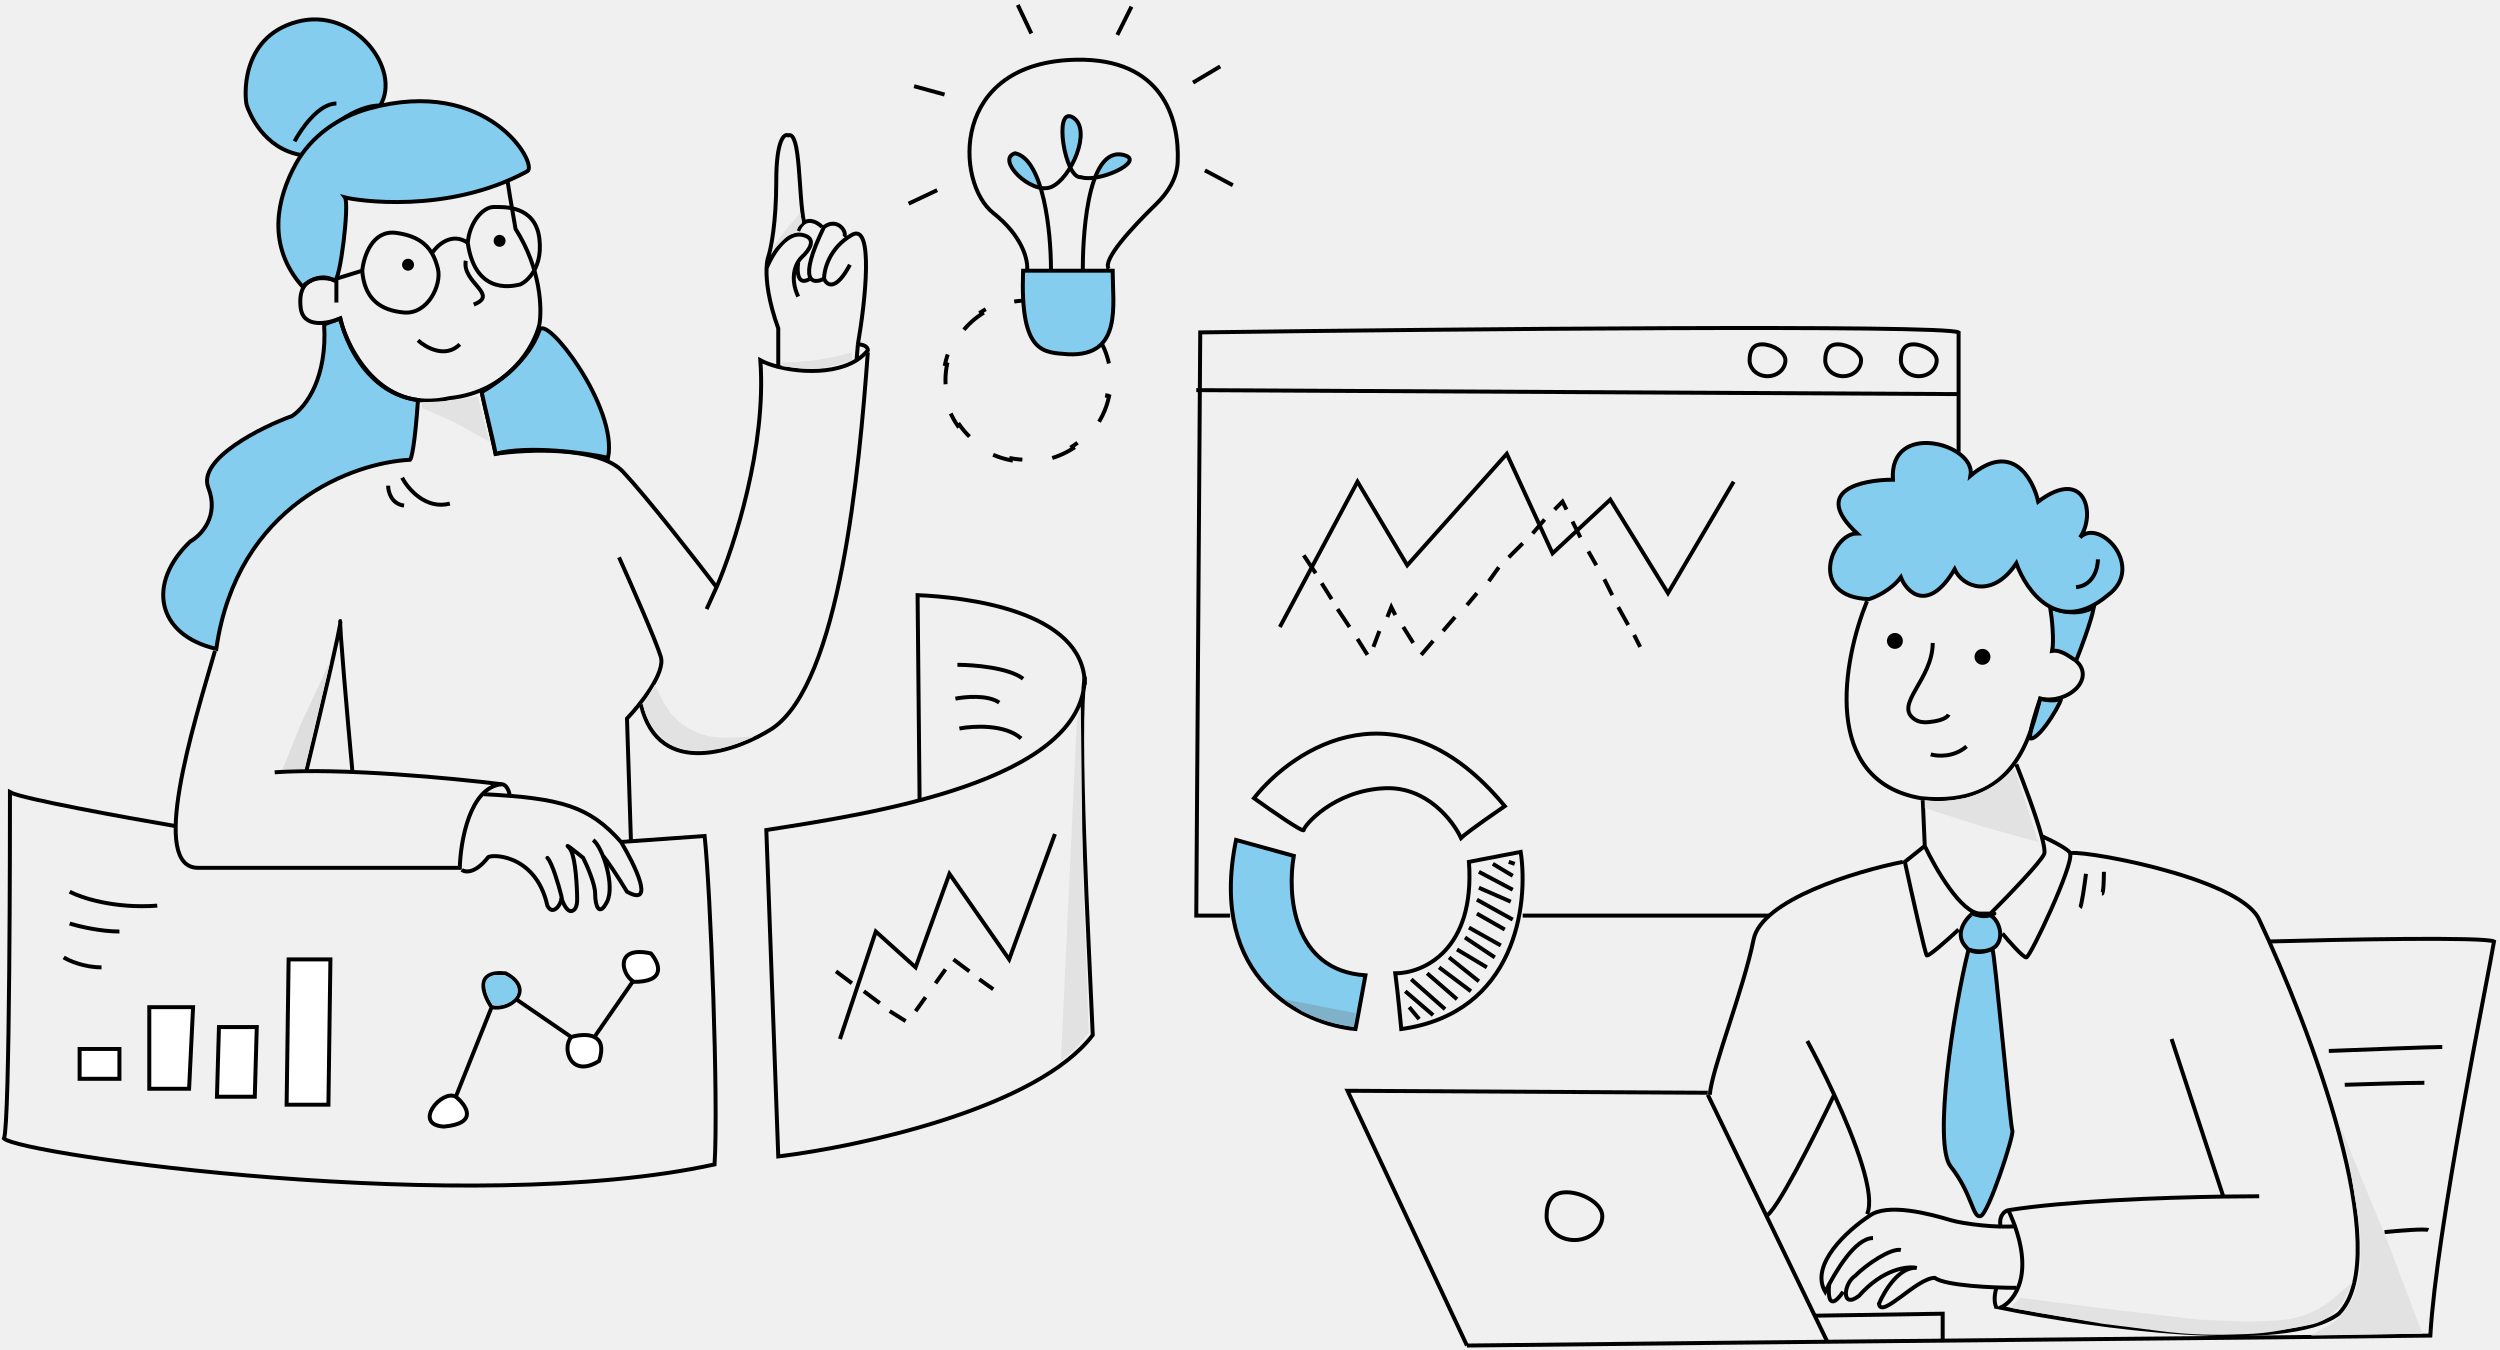
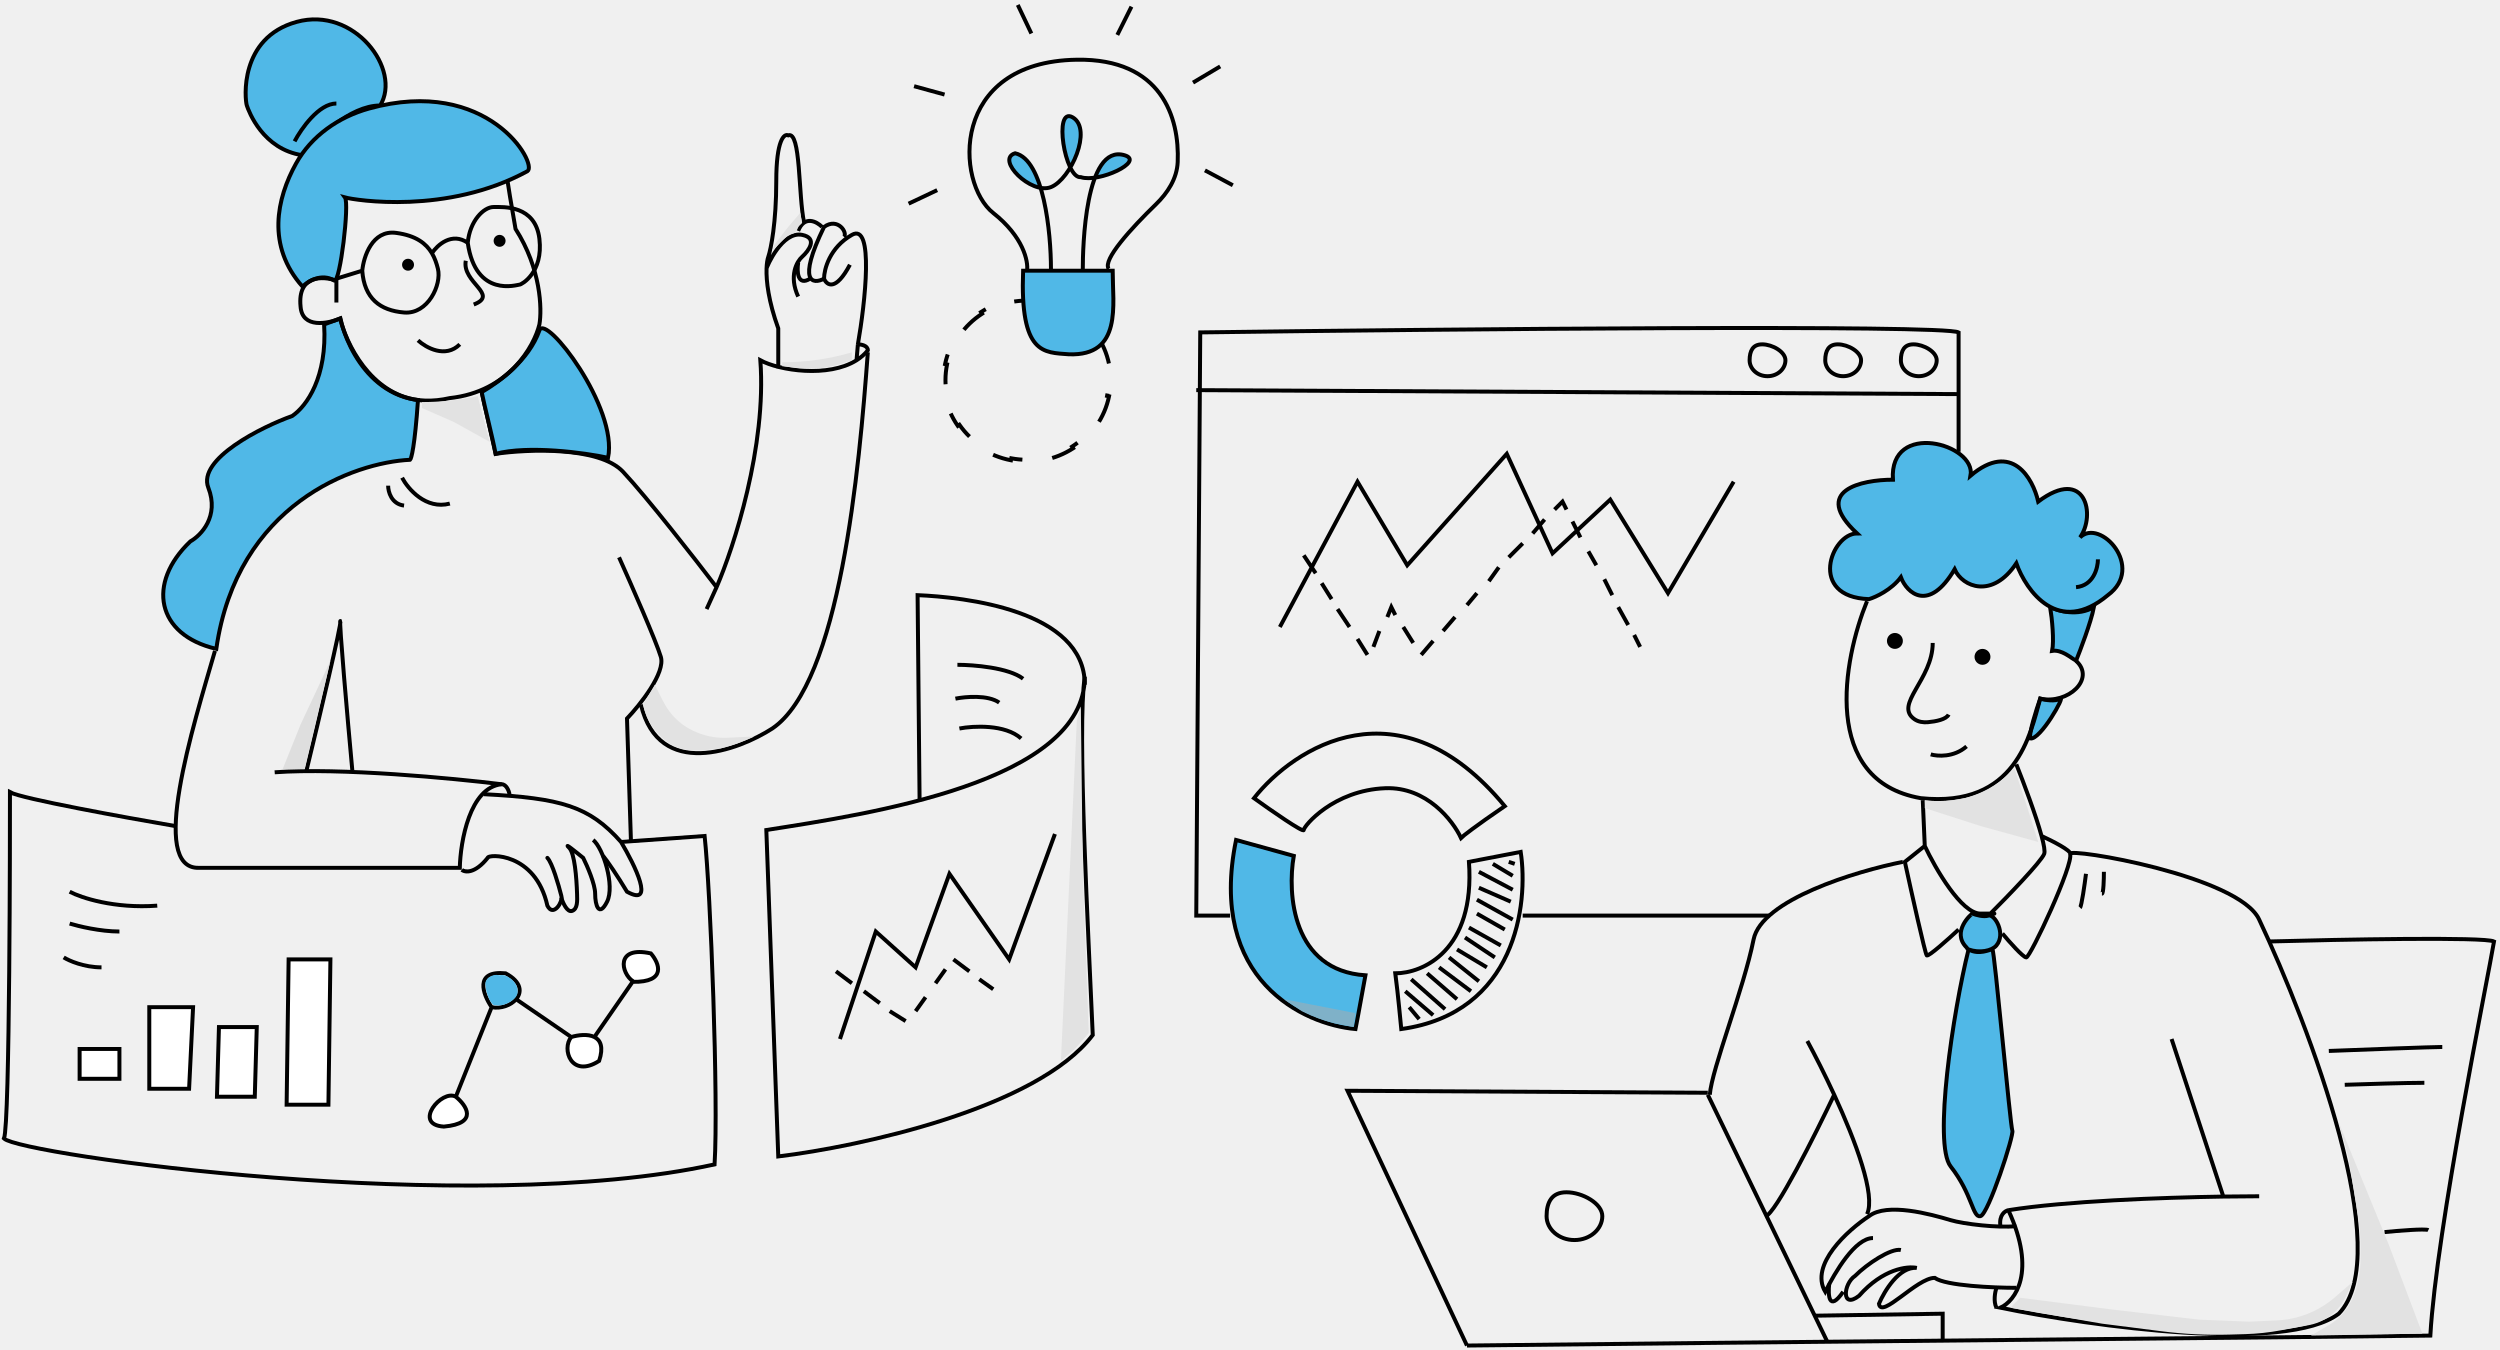
<svg xmlns="http://www.w3.org/2000/svg" viewBox="0 0 628 339" fill="none">
  <path d="M379 216.5L380.5 217M369 233L377 237.5M371 229.5L378 233.5M371 226L380 231M371.5 223L379.5 226.5M371.5 219L380 223.5M375 217L380 220M368 235.5L375.5 240.5M366 238.5L373.5 243M364 240.5L371.5 246.5M361.5 243L369.5 249M358.5 244.5L366 251M354.5 246L363 253.5M353 249L360 255M354 253L356.5 256M315 200.5C325 187.833 351.6 170.5 378 202.5C370.4 207.7 367.5 210 367 210.5C365 206.167 358.4 197.6 348 198C335 198.5 327.5 207.5 327.5 208.5C327.5 209.3 319.167 203.5 315 200.5ZM369 216.5L382 214C384 227.167 380.8 254.5 352 258.5C351.2 250.1 350.667 245.667 350.5 244.5C357.333 244.5 370.6 238.9 369 216.5Z" stroke="black" strokeLinecap="round" />
  <path d="M599 309.5C602.333 309.167 609.2 308.6 610 309" stroke="black" strokeLinecap="round" />
  <path d="M589 272.5C593.833 272.333 604.6 272 609 272" stroke="black" strokeLinecap="round" />
  <path d="M585 264C593.5 263.667 611.1 263 613.5 263" stroke="black" strokeLinecap="round" />
  <path d="M429 274.5L338.5 274L368.5 338" stroke="black" strokeLinecap="round" />
  <path d="M454 261.5C455.931 265.056 458.375 269.855 460.751 275M469 305C471.225 300.273 466.168 286.734 460.751 275M460.751 275C456 285 445.9 305.1 443.5 305.5M429 275L459 337" stroke="black" strokeLinecap="round" />
  <path d="M478 216.5C466.333 218.833 442.5 226 440.5 236C438 248.5 430 268.5 429.5 275" stroke="black" strokeLinecap="round" />
  <path d="M528.5 219C528.5 220.833 528.4 224.5 528 224.5" stroke="black" strokeLinecap="round" />
  <path d="M524 219.5C523.667 222.167 522.9 227.6 522.5 228" stroke="black" strokeLinecap="round" />
  <path d="M459.5 322.5C459.167 325.333 459.4 329.7 463 324.5" stroke="black" strokeLinecap="round" />
  <path d="M506.499 323.5C500.832 323.5 488.799 323 485.999 321C481.499 321 472.499 331.5 471.999 327.5C473.332 324.333 477.099 318.1 481.499 318.5C479.165 318 472.999 318.7 466.999 325.5C462.499 329 462.999 322.5 465.999 320.5C468.999 317.5 474.999 313.5 477.499 314M506.499 308C501.999 308.5 493.25 307.476 489.999 306.5C484.999 305 473.999 302 469.499 305.5C464.166 309 454.499 317.7 458.499 324.5C461 319.5 466 311 470.5 311" stroke="black" strokeLinecap="round" />
  <path d="M501.5 323.5C501.167 324.5 500.7 326.9 501.5 328.5" stroke="black" strokeLinecap="round" />
-   <path d="M526 152.5C522 154.9 517 153.5 515 152.5C515.5 155.5 516 161 515.5 163.5C517.9 163.1 520.333 165.333 521.5 166C522.5 163.5 525.2 156.5 526 152.5Z" fill="#84CDEE" />
-   <path d="M517.5 175.5C516.3 176.3 513.666 175.833 512.5 175.5C511.5 178.333 509.6 184.3 510 185.5C512.5 186 519 174.5 517.5 175.5Z" fill="#84CDEE" />
+   <path d="M526 152.5C522 154.9 517 153.5 515 152.5C515.5 155.5 516 161 515.5 163.5C517.9 163.1 520.333 165.333 521.5 166C522.5 163.5 525.2 156.5 526 152.5Z" fill="#50B8E7" />
+   <path d="M517.5 175.5C516.3 176.3 513.666 175.833 512.5 175.5C511.5 178.333 509.6 184.3 510 185.5C512.5 186 519 174.5 517.5 175.5Z" fill="#50B8E7" />
  <path d="M526 152.5C522 154.9 517 153.5 515 152.5C515.5 155.5 516 161 515.5 163.5C517.9 163.1 520.333 165.333 521.5 166C522.5 163.5 525.2 156.5 526 152.5Z" stroke="black" strokeLinecap="round" />
  <path d="M517.5 175.5C516.3 176.3 513.666 175.833 512.5 175.5C511.5 178.333 509.6 184.3 510 185.5C512.5 186 519 174.5 517.5 175.5Z" stroke="black" strokeLinecap="round" />
-   <path d="M469.502 150.5C454.003 150 460.003 134 466.502 134C454.903 123.2 467.668 120.499 475.5 120.499C474.5 105.499 496.5 111.499 495 119.5C505.4 110.7 510.667 120.167 512 126C524 117 526.5 129.499 522.5 135C527.5 130 539 142.5 529.5 149.5C517.1 159.9 509 148.5 506.5 141.5C500.5 150.5 493 147.5 491 143C484.5 154 479 149 477.5 145C475.1 148.2 471.168 150 469.502 150.5Z" fill="#84CDEE" />
+   <path d="M469.502 150.5C454.003 150 460.003 134 466.502 134C454.903 123.2 467.668 120.499 475.5 120.499C474.5 105.499 496.5 111.499 495 119.5C505.4 110.7 510.667 120.167 512 126C524 117 526.5 129.499 522.5 135C527.5 130 539 142.5 529.5 149.5C517.1 159.9 509 148.5 506.5 141.5C500.5 150.5 493 147.5 491 143C484.5 154 479 149 477.5 145C475.1 148.2 471.168 150 469.502 150.5Z" fill="#50B8E7" />
  <path d="M527 140.5C527 142.667 525.9 147.1 521.5 147.5M466.502 134C460.003 134 454.003 150 469.502 150.5C471.168 150 475.1 148.2 477.5 145C479 149 484.5 154 491 143C493 147.5 500.5 150.5 506.5 141.5C509 148.5 517.1 159.9 529.5 149.5C539 142.5 527.5 130 522.5 135C526.5 129.499 524 117 512 126C510.667 120.167 505.4 110.7 495 119.5C496.5 111.499 474.5 105.499 475.5 120.499C467.668 120.499 454.903 123.2 466.502 134Z" stroke="black" strokeLinecap="round" />
  <path d="M97.5 122C97.5 123.5 98.3 126.6 101.5 127" stroke="black" strokeLinecap="round" />
  <path d="M101 120C102.5 122.833 107 128.1 113 126.5" stroke="black" strokeLinecap="round" />
  <path d="M231 201L230.5 149.5C242 150 272.5 153.2 272.5 172" stroke="black" />
  <path d="M240.5 167C244.5 167 253.4 167.7 257 170.5" stroke="black" />
  <path d="M240 175.5C242.5 175 248.2 174.5 251 176.5" stroke="black" />
  <path d="M246 246L249.5 248.5" stroke="black" />
  <path d="M239.5 241L243.5 244" stroke="black" />
  <path d="M211 261L220 234L230 243L238.5 219.5L253.5 241L265 209.5M210 244L214 247M217 249L221 252M223.5 254L227.5 256.5M230 254L232.5 250.5M192.5 208.5C218 204.5 272.5 196.5 272.5 170C270.5 182.5 273.5 236 274.5 260C260.5 278.4 216 288 195.5 290.5L192.5 208.5Z" stroke="black" />
  <path d="M235 247L237.5 243.5" stroke="black" />
  <path d="M83 241H72.5L72 277.5H82.5L83 241Z" fill="white" />
  <path d="M64.5 258H55L54.5 275.5H64L64.5 258Z" fill="white" />
  <path d="M47.5 273.5L48.5 253H43H37.5V273.5H47.5Z" fill="white" />
  <path d="M30 263.5H20V271H30V263.5Z" fill="white" />
  <path d="M123.5 253L114.5 275.5C117.167 277.667 120.3 282.2 111.5 283C103.5 282.5 111 273.5 114.5 275.5L123.5 253C121.333 249.833 119 243.7 127 244.5C131.025 246.647 131.162 249.226 129.651 251L143.5 260.5C145.222 259.984 147.672 259.68 149.309 260.5L158.897 246.649L159 246.5C156 244.5 154.5 237.5 163.5 239.5C165.598 241.933 167.614 246.769 158.897 246.649L149.309 260.5C150.841 261.267 151.66 263.019 150.5 266.5C143.5 271 141 263.5 143.5 260.5L129.651 251C128.347 252.531 125.816 253.463 123.5 253Z" fill="white" />
  <path d="M114.5 275.5L123.5 253M114.5 275.5C117.167 277.667 120.3 282.2 111.5 283C103.5 282.5 111 273.5 114.5 275.5ZM123.5 253C121.333 249.833 119 243.7 127 244.5C131.025 246.647 131.162 249.226 129.651 251M123.5 253C125.816 253.463 128.347 252.531 129.651 251M129.651 251L143.5 260.5M143.5 260.5C141 263.5 143.5 271 150.5 266.5C151.66 263.019 150.841 261.267 149.309 260.5M143.5 260.5C145.222 259.984 147.672 259.68 149.309 260.5M149.309 260.5L158.897 246.649M158.897 246.649L159 246.5C156 244.5 154.5 237.5 163.5 239.5C165.598 241.933 167.614 246.769 158.897 246.649ZM72.5 241H83L82.5 277.5H72L72.5 241ZM55 258H64.5L64 275.5H54.5L55 258ZM37.5 253V273.5H47.5L48.5 253H43H37.5ZM20 263.5H30V271H20V263.5Z" stroke="black" />
  <path d="M16 240.5C17.333 241.333 21.1 243 25.5 243" stroke="black" />
  <path d="M17.5 232C19.667 232.667 25.2 234 30 234" stroke="black" />
  <path d="M141 225.5C141.472 227.035 142.53 229.156 143.64 228.839C145.139 228.412 145.009 226.203 144.962 224.645C144.83 220.351 144.329 214.329 143 213C141.4 211.4 144.667 214 146.5 215.5C147.5 217.5 149.5 222.1 149.5 224.5C149.5 227.5 150.5 230.5 152.5 226.5C154.5 222.5 151.5 213 149 211" stroke="black" strokeLinecap="round" />
  <path d="M201.999 56C200.499 49.001 201.199 32.8 197.999 34C196.999 33.5 194.999 35.1 194.999 45.501C194.999 55.901 193.666 62.5 192.999 64.5C192.789 65.077 192.603 66.082 192.557 67.5M195.499 92.5C195.499 91.667 195.499 88.5 195.499 82.5C193.031 75.645 192.459 70.591 192.557 67.5M192.557 67.5C192.58 67 196.5 58 201.5 59C205.5 59.8 203.167 63 201.5 64.5C200.167 65.667 198.1 69.3 200.5 74.5" stroke="black" />
  <path d="M206.5 57C205.167 55.666 202.1 54 200.5 58" stroke="black" />
  <path d="M207.001 70.001C204.167 71.501 200.201 71.001 207.001 57.001C210.5 54.501 213 58.501 212 59.501" stroke="black" />
  <path d="M200.5 66C200.166 68.167 200.3 72 203.5 70M218 88.5C215.833 118 211 171.5 194 183C185.5 188.5 165.5 196 161 177" stroke="black" />
  <path d="M158.5 211.5L157.5 180.5C160.833 177 167.2 169 166 165C164.8 161 158.5 146.667 155.5 140" stroke="black" />
  <path d="M241 183C244.5 182.333 252.5 181.9 256.5 185.5" stroke="black" />
  <path d="M121 98.5L124.5 114C132.667 112.833 150.5 112.1 156.5 118.5C162.5 124.9 174.667 140.5 180 147.5M180 147.5L177.5 153M180 147.5C184.333 137.5 192.6 112.1 191 90.5C195.771 93.102 208.069 94.952 215.161 90.5M215.5 86.5C216.333 86.5 218 86.8 218 88C217.205 88.993 216.244 89.82 215.161 90.5M215.5 86.5L215.161 90.5M215.5 86.5C217.333 76 219.6 55.8 214 59C208.4 62.2 207 67.667 207 70C207.667 71.667 209.9 73.3 213.5 66.5" stroke="black" />
  <path d="M77 193.5C80 181.166 85.9 156.4 85.5 156C85.1 155.6 87.333 180.833 88.5 193.5" stroke="black" />
-   <path d="M95.501 26.5C87.901 26.5 79.334 34.834 76.001 39C66.002 37.501 62.501 28 62.001 26.5C61.501 25.001 60.001 9.5 74.501 5.5C89.001 1.5 101.001 17.5 95.501 26.5Z" fill="#84CDEE" stroke="black" />
-   <path d="M84 70.5C80.8 68.5 77.333 70.666 76 72C66.887 61.782 69.483 49.865 74.377 41.052C78.217 34.137 85.064 29.382 92.686 27.269C122.634 18.964 135.187 41.209 132.5 42.999C112.307 54.014 89.164 50.285 86.66 49.598C87.804 51.168 85.441 70.98 84 70.5Z" fill="#84CDEE" stroke="black" />
-   <path d="M135.5 82.999C132.893 90.431 125.441 95.944 121 98.5C121.683 101.969 123.68 109.617 124.5 114C132.698 111.809 146.936 113.721 152.743 115C155.305 102.4 137.037 78.617 135.5 82.999Z" fill="#84CDEE" stroke="black" />
-   <path d="M85.436 80L81.423 81.5C82.227 94.7 77.075 102 73.395 104.5C65.871 107.167 49.517 115.3 52.326 122.5C55.135 129.7 50.488 134.5 47.813 136C36.778 146.5 39.286 159.5 54.334 163C59.551 126.6 88.947 116.167 102.993 115.5C103.328 115.333 104.197 112.1 105 100.5C92.961 98.9 86.941 86.167 85.436 80Z" fill="#84CDEE" stroke="black" />
+   <path d="M95.501 26.5C87.901 26.5 79.334 34.834 76.001 39C66.002 37.501 62.501 28 62.001 26.5C61.501 25.001 60.001 9.5 74.501 5.5C89.001 1.5 101.001 17.5 95.501 26.5Z" fill="#50B8E7" stroke="black" />
+   <path d="M84 70.5C80.8 68.5 77.333 70.666 76 72C66.887 61.782 69.483 49.865 74.377 41.052C78.217 34.137 85.064 29.382 92.686 27.269C122.634 18.964 135.187 41.209 132.5 42.999C112.307 54.014 89.164 50.285 86.66 49.598C87.804 51.168 85.441 70.98 84 70.5Z" fill="#50B8E7" stroke="black" />
+   <path d="M135.5 82.999C132.893 90.431 125.441 95.944 121 98.5C121.683 101.969 123.68 109.617 124.5 114C132.698 111.809 146.936 113.721 152.743 115C155.305 102.4 137.037 78.617 135.5 82.999Z" fill="#50B8E7" stroke="black" />
+   <path d="M85.436 80L81.423 81.5C82.227 94.7 77.075 102 73.395 104.5C65.871 107.167 49.517 115.3 52.326 122.5C55.135 129.7 50.488 134.5 47.813 136C36.778 146.5 39.286 159.5 54.334 163C59.551 126.6 88.947 116.167 102.993 115.5C103.328 115.333 104.197 112.1 105 100.5C92.961 98.9 86.941 86.167 85.436 80Z" fill="#50B8E7" stroke="black" />
  <path d="M84.501 76V70.5C81.168 69.334 74.701 69 75.501 77C75.9 82.6 82.333 81.333 85.5 80C87.333 88.333 95.4 104 113 100C127.8 98.4 134.167 87 135.5 81.5C136.167 77.667 135.9 67.5 129.5 57.5C128.3 50.7 127.667 46.667 127.5 45.5" stroke="black" />
  <path d="M84.5 70L91 68M91 68C91.333 64.5 93.5 57.7 99.5 58.5C104.5 59.167 107.056 61.167 108.5 63.611M91 68C91.5 75.001 95.5 78 101.5 78.5C107.5 79 111 71.5 110 67.5C109.667 66.166 109.222 64.833 108.5 63.611M108.5 63.611C109.833 61.574 113.5 58.2 117.5 61M117.5 61C118 55.5 121.5 52 124 52C126.5 52 134.5 51.5 135.5 60C136.5 68.5 131 71.5 130.5 71.5C130 71.5 119.5 74.999 117.5 61ZM117 65.5C116 71 125.5 74 119 76.5M105 85.5C107 87.333 111.9 90.1 115.5 86.5" stroke="black" />
  <path d="M53.999 163.5C48.5 182.5 37.199 218.4 49.999 218H115.5C115.667 211.333 118 197.8 126 197C127.2 197 127.833 198.667 128 199.5" stroke="black" />
  <path d="M126 197C113.833 195.5 85.4 192.8 69 194" stroke="black" />
  <circle cx="102.5" cy="66.5" r="1.5" fill="black" />
  <circle cx="125.5" cy="60.5" r="1.5" fill="black" />
  <path d="M122.5 215.5L122.89 215.812L123 215.675V215.5H122.5ZM137.5 227.5L137.012 227.608L137.025 227.668L137.053 227.723L137.5 227.5ZM141 225L140.515 225.121L140.52 225.14L140.526 225.158L141 225ZM137.854 215.146C137.658 214.951 137.342 214.951 137.146 215.146C136.951 215.342 136.951 215.658 137.146 215.853L137.854 215.146ZM115.688 218.89C116.856 219.825 119.632 219.885 122.89 215.812L122.11 215.187C118.968 219.114 116.811 218.508 116.312 218.109L115.688 218.89ZM123 215.5C123 215.706 122.852 215.776 122.9 215.746C122.926 215.73 122.999 215.695 123.142 215.66C123.42 215.591 123.854 215.543 124.412 215.554C125.522 215.577 127.053 215.83 128.679 216.522C131.91 217.899 135.548 221.021 137.012 227.608L137.988 227.391C136.452 220.479 132.59 217.101 129.071 215.602C127.322 214.857 125.665 214.579 124.432 214.555C123.818 214.542 123.291 214.592 122.901 214.689C122.71 214.737 122.522 214.803 122.371 214.897C122.242 214.978 122 215.169 122 215.5H123ZM137.053 227.723C137.466 228.55 138.029 229.048 138.723 229.085C139.381 229.12 139.953 228.726 140.367 228.277C140.795 227.814 141.14 227.205 141.347 226.61C141.548 226.032 141.651 225.373 141.474 224.842L140.526 225.158C140.599 225.377 140.577 225.78 140.403 226.281C140.235 226.764 139.955 227.249 139.633 227.598C139.297 227.962 138.994 228.098 138.777 228.087C138.596 228.077 138.284 227.95 137.947 227.276L137.053 227.723ZM141.485 224.879C141.149 223.536 140.571 221.447 139.924 219.539C139.6 218.586 139.257 217.669 138.915 216.91C138.583 216.171 138.225 215.517 137.854 215.146L137.146 215.853C137.375 216.082 137.671 216.583 138.003 217.32C138.327 218.039 138.658 218.922 138.976 219.86C139.613 221.736 140.184 223.797 140.515 225.121L141.485 224.879Z" fill="black" />
  <path d="M17.5 224C20.333 225.5 28.7 228.3 39.5 227.5" stroke="black" />
  <path d="M75.5 182L83 166L76.5 193.214H71L75.5 182Z" fill="#DEDEDE" />
  <path d="M44 207.5C31.333 205.333 5.3 200.6 2.5 199C2.5 207.5 2.5 282.5 1 286C5 290 118 306 179.5 292.5C180.5 276.5 178.5 224 177 210L156 211.5" stroke="black" />
  <path d="M161.5 177L164.5 172L166.615 176.229C167.53 178.06 168.786 179.699 170.315 181.058C171.76 182.342 173.424 183.355 175.228 184.049L175.512 184.158C177.812 185.043 180.271 185.439 182.733 185.322L189.5 185L188.768 185.325C186.261 186.44 183.662 187.335 181 188L176.5 188.5H174.15C172.407 188.5 170.688 188.094 169.13 187.315C168.05 186.775 167.065 186.065 166.212 185.212L165.49 184.49C164.831 183.831 164.24 183.11 163.724 182.336C162.913 181.119 162.296 179.784 161.894 178.379L161.5 177Z" fill="#E2E2E2" />
  <path d="M106 101C110.323 101 114.635 100.573 118.874 99.725L120 99.5L123 111L114 106L106 102.5V101Z" fill="#E2E2E2" />
  <path d="M196.5 91H196.64C202.516 91 208.362 90.158 214 88.5V90.5L213.774 90.585C211.267 91.525 208.657 92.168 206 92.5H201L196.5 92V91Z" fill="#E2E2E2" />
  <path d="M194.5 61.5L198 57L201 53.5L201.5 56L200.836 56.664C200.615 56.885 200.449 57.154 200.35 57.451C200.132 58.104 199.595 58.601 198.927 58.768L198.671 58.832C198.232 58.942 197.831 59.169 197.511 59.489L194 63L194.5 61.5Z" fill="#E2E2E2" />
  <path d="M121.5 199.5C141 200.5 148 202.5 156 211.5C159.5 217.333 164.7 228 157.5 224C155.1 220 152.5 216.167 151.5 215" stroke="black" />
  <path d="M74 35.5C75.667 32.333 80.1 26 84.5 26" stroke="black" strokeLinecap="round" />
-   <path d="M129.999 248.733C130.499 251 126.499 253 124.499 252.5C123.499 253 122 249.5 121.999 247.667C121.5 246 123.499 244.5 125.499 245C126.999 244.5 129.999 246.5 129.999 248.733Z" fill="#84CDEE" />
+   <path d="M129.999 248.733C130.499 251 126.499 253 124.499 252.5C123.499 253 122 249.5 121.999 247.667C121.5 246 123.499 244.5 125.499 245C126.999 244.5 129.999 246.5 129.999 248.733Z" fill="#50B8E7" />
  <path d="M270.5 181L271.5 177.5L272 219L273.5 259.5L270 263.5L266.5 266.5L270.5 181Z" fill="#E2E2E2" />
  <path d="M275.397 84.015C276.931 86.224 278.035 88.742 278.591 91.452L278.101 91.553C278.363 92.829 278.5 94.148 278.5 95.5C278.5 96.852 278.363 98.171 278.101 99.447L278.591 99.548C278.035 102.258 276.931 104.776 275.397 106.985L274.986 106.7C273.479 108.872 271.544 110.741 269.3 112.19L269.571 112.61C267.329 114.058 264.785 115.097 262.052 115.619L261.958 115.128C260.678 115.372 259.354 115.5 258 115.5C256.646 115.5 255.322 115.372 254.042 115.128L253.948 115.619C251.215 115.097 248.671 114.058 246.429 112.61L246.7 112.19C244.456 110.741 242.521 108.872 241.014 106.7L240.603 106.985C239.069 104.776 237.965 102.258 237.409 99.548L237.899 99.447C237.637 98.171 237.5 96.852 237.5 95.5C237.5 94.148 237.637 92.829 237.899 91.553L237.409 91.452C237.965 88.742 239.069 86.224 240.603 84.015L241.014 84.3C242.521 82.128 244.456 80.259 246.7 78.81L246.429 78.39C248.671 76.942 251.215 75.903 253.948 75.381L254.042 75.872C255.322 75.628 256.646 75.5 258 75.5C259.354 75.5 260.678 75.628 261.958 75.872L262.052 75.381C264.785 75.903 267.329 76.942 269.571 78.39L269.3 78.81C271.544 80.259 273.479 82.128 274.986 84.3L275.397 84.015Z" stroke="black" stroke-dasharray="8 8" />
-   <path d="M268.502 89C281.999 89.5 279.501 76.5 279.501 68H257.999H257.001C256.201 89.2 262.249 88.5 268.502 89Z" fill="#84CDEE" />
-   <path d="M255 38.5C257.966 39.159 260.015 42.668 261.4 47.196C262.319 47.357 263.21 47.316 264 47C265.707 46.317 267.473 44.41 268.859 42.075C266.514 37.271 265.716 27.23 269.5 29.5C272.793 31.476 271.532 37.571 268.859 42.075C269.613 43.619 270.527 44.622 271.5 44.5C272.445 44.815 273.705 44.823 275.058 44.626C276.617 40.566 278.965 37.939 282.5 39C286.575 40.223 280.153 43.883 275.058 44.626C273.705 44.823 272.445 44.815 271.5 44.5C270.527 44.622 269.613 43.619 268.859 42.075C267.473 44.41 265.707 46.317 264 47C263.21 47.316 262.319 47.357 261.4 47.196C256.504 46.341 250.79 39.763 255 38.5Z" fill="#84CDEE" />
+   <path d="M268.502 89C281.999 89.5 279.501 76.5 279.501 68H257.999H257.001C256.201 89.2 262.249 88.5 268.502 89Z" fill="#50B8E7" />
+   <path d="M255 38.5C257.966 39.159 260.015 42.668 261.4 47.196C262.319 47.357 263.21 47.316 264 47C265.707 46.317 267.473 44.41 268.859 42.075C266.514 37.271 265.716 27.23 269.5 29.5C272.793 31.476 271.532 37.571 268.859 42.075C269.613 43.619 270.527 44.622 271.5 44.5C272.445 44.815 273.705 44.823 275.058 44.626C276.617 40.566 278.965 37.939 282.5 39C286.575 40.223 280.153 43.883 275.058 44.626C273.705 44.823 272.445 44.815 271.5 44.5C270.527 44.622 269.613 43.619 268.859 42.075C267.473 44.41 265.707 46.317 264 47C263.21 47.316 262.319 47.357 261.4 47.196C256.504 46.341 250.79 39.763 255 38.5Z" fill="#50B8E7" />
  <path d="M257.999 68H257.001C256.201 89.2 262.249 88.5 268.502 89C281.999 89.5 279.501 76.5 279.501 68H257.999ZM257.999 68C258.333 65.666 257.099 59.5 249.499 53.5C239.999 46 238.499 15.5 270.499 15C291.76 14.667 296.33 29.486 295.836 40.725C295.655 44.848 293.327 48.452 290.365 51.325C284.136 57.363 276.925 65.295 278.5 67.5M264 67.5C264 58.5 262.2 40.1 255 38.5C250 40 259 48.999 264 47C269 45 274.5 32.5 269.5 29.5C264.5 26.5 267.5 45 271.5 44.5C276 46 287.658 40.547 282.5 39C272.5 36 272 62.5 272 67.5" stroke="black" strokeLinecap="round" />
  <line x1="284.224" y1="1.671" x2="280.671" y2="8.776" stroke="black" strokeLinecap="round" />
  <line x1="306.51" y1="16.685" x2="299.684" y2="20.75" stroke="black" strokeLinecap="round" />
  <line x1="0.5" y1="-0.5" x2="8.444" y2="-0.5" transform="matrix(-0.964286 -0.264862 -0.264862 0.964286 237.625 24.3691)" stroke="black" strokeLinecap="round" />
  <line x1="0.5" y1="-0.5" x2="8.444" y2="-0.5" transform="matrix(-0.90388 0.427785 0.427785 0.90388 236.086 48)" stroke="black" strokeLinecap="round" />
  <line x1="0.5" y1="-0.5" x2="8.444" y2="-0.5" transform="matrix(-0.882021 -0.471209 -0.471209 0.882021 309.891 47.2148)" stroke="black" strokeLinecap="round" />
  <line x1="0.5" y1="-0.5" x2="8.444" y2="-0.5" transform="matrix(-0.429346 -0.90314 -0.90314 0.429346 258.84 9.07812)" stroke="black" strokeLinecap="round" />
  <path d="M469 151C463 165.667 457.3 196.1 482.5 200.5C506.5 203 510 184.5 512.5 175.5C519.5 177 526.5 170.5 521.5 166M485.5 161.5C485.5 170.755 475.65 177.012 480.92 180.667C481.886 181.337 483.107 181.521 484.278 181.417C486.349 181.233 488.895 180.709 489.5 179.5" stroke="black" strokeLinecap="round" />
  <path d="M485 189.5C486.667 190 490.8 190.3 494 187.5" stroke="black" strokeLinecap="round" />
  <circle cx="498" cy="165" r="2" fill="black" />
  <circle cx="476" cy="161" r="2" fill="black" />
-   <path d="M495.5 229.5C496.333 229.833 498.3 230.4 499.5 230C501 229.5 504 234.5 501.5 237.5C500.346 238.885 497.229 239.485 494.5 238.5C497.204 239.98 499.72 238.5 500.5 238.5C501 238.5 505 283 505.5 284C506 285 499.5 305 497.5 305.5C495.5 306 495.5 300 490 293C485.6 287.4 490.599 254.173 494.5 238.5C493.907 238.286 494.5 238.5 494 238C490.047 234.047 495.318 229.43 495.5 229.5Z" fill="#84CDEE" />
+   <path d="M495.5 229.5C496.333 229.833 498.3 230.4 499.5 230C501 229.5 504 234.5 501.5 237.5C500.346 238.885 497.229 239.485 494.5 238.5C497.204 239.98 499.72 238.5 500.5 238.5C501 238.5 505 283 505.5 284C506 285 499.5 305 497.5 305.5C495.5 306 495.5 300 490 293C485.6 287.4 490.599 254.173 494.5 238.5C493.907 238.286 494.5 238.5 494 238C490.047 234.047 495.318 229.43 495.5 229.5Z" fill="#50B8E7" />
  <path d="M483 201L483.5 212.5M483.5 212.5C486.167 218.167 492.7 229.5 497.5 229.5C502.3 229.5 501.167 229.5 500 229.5C504.167 225.333 512.7 216.5 513.5 214.5C513.741 213.898 513.444 212.226 512.84 210M483.5 212.5L478.5 216.5C480.167 224.167 483.6 239.6 484 240C484.4 240.4 489.5 235.833 492 233.5M506.5 192C508.365 196.661 511.435 204.826 512.84 210M512.84 210C515.393 211.167 520.4 213.7 520 214.5M494.5 238.5C497.229 239.485 500.346 238.885 501.5 237.5C504 234.5 501 229.5 499.5 230C498.3 230.4 496.333 229.833 495.5 229.5C495.318 229.43 490.047 234.047 494 238C494.5 238.5 493.907 238.286 494.5 238.5ZM494.5 238.5C490.599 254.173 485.6 287.4 490 293C495.5 300 495.5 306 497.5 305.5C499.5 305 506 285 505.5 284C505 283 501 238.5 500.5 238.5C499.72 238.5 497.204 239.98 494.5 238.5Z" stroke="black" strokeLinecap="round" />
  <path d="M483.5 201C485.822 201.332 488.178 201.332 490.5 201L493.5 200.5L494.378 200.249C496.121 199.751 497.803 199.062 499.394 198.194C501.454 197.071 503.343 195.657 505.002 193.998L506 193L509 202L512 211.5L497.5 207.5L483.5 203V201Z" fill="#E2E2E2" />
  <path d="M503.002 234.5C504.668 236.5 508.202 240.5 509.002 240.5C510.002 240.5 521.002 217 520.002 214.5C519.332 212.826 562.502 220 567.502 231C580.168 257.833 601.902 315.2 587.502 330C574.302 340 525.335 333.167 502.502 328.5C506.168 326.833 511.702 319.6 504.502 304M504.502 304C518.918 301.707 542.816 300.822 558.502 300.577M504.502 304C503.668 304.167 502.102 305.2 502.502 308M558.502 300.577C561.966 300.523 565.029 300.5 567.502 300.5L558.502 300.577ZM558.502 300.577L545.502 261" stroke="black" strokeLinecap="round" />
  <path d="M402.5 305.5C402.5 308.749 399.436 311.5 395.5 311.5C391.564 311.5 388.5 308.749 388.5 305.5C388.5 303.754 388.833 302.252 389.601 301.198C390.348 300.172 391.56 299.5 393.5 299.5C395.468 299.5 397.751 300.196 399.536 301.326C401.339 302.468 402.5 303.962 402.5 305.5Z" stroke="black" />
  <path d="M448.5 90.5C448.5 92.661 446.536 94.5 444 94.5C441.464 94.5 439.5 92.661 439.5 90.5C439.5 89.304 439.72 88.299 440.207 87.605C440.672 86.943 441.425 86.5 442.667 86.5C443.94 86.5 445.429 86.969 446.594 87.736C447.774 88.512 448.5 89.505 448.5 90.5Z" stroke="black" />
  <path d="M467.5 90.5C467.5 92.661 465.536 94.5 463 94.5C460.464 94.5 458.5 92.661 458.5 90.5C458.5 89.304 458.72 88.299 459.207 87.605C459.672 86.943 460.425 86.5 461.667 86.5C462.94 86.5 464.429 86.969 465.594 87.736C466.774 88.512 467.5 89.505 467.5 90.5Z" stroke="black" />
  <path d="M486.5 90.5C486.5 92.661 484.536 94.5 482 94.5C479.464 94.5 477.5 92.661 477.5 90.5C477.5 89.304 477.72 88.299 478.207 87.605C478.672 86.943 479.425 86.5 480.667 86.5C481.94 86.5 483.429 86.969 484.594 87.736C485.774 88.512 486.5 89.505 486.5 90.5Z" stroke="black" />
  <path d="M321.5 157.5L341 121L353.5 142L378.5 114L390 139L404.5 125.5L419 149L435.5 121M327.5 139.5L330.5 144M332 146.5L334.5 150.5M336 153L339 157.5M341 160.5L343.5 164.5M346.5 158.5L345 162.5M348.5 155L349.5 152.5L350.5 154.5M352.5 157.5L355 161.5M357 164.5L360 161M362.5 158.5L365.5 155M368.5 152L371 149M374 146L376.5 142.5M379 140L382.5 136.5M385 134L388 130.5M390.5 128L392.5 126L393.5 128M395 131L397 135M399 138.5L401 142M403 145.5L405 149.5M406.5 152.5L409 157M410.5 159.5L412 162.5" stroke="black" strokeLinecap="round" />
  <path d="M456 330.5L488 330V337" stroke="black" strokeLinecap="round" />
  <path d="M570 236.5C587.833 236 624.1 235.3 626.5 236.5C625 245.5 612 309 610.5 335.5C584.1 335.9 438.167 337.167 368.5 338" stroke="black" strokeLinecap="round" />
  <path d="M587.5 282L600 312.5L608.5 335L580.5 335.5L584.847 332.964C585.944 332.324 586.955 331.545 587.853 330.647C589.27 329.23 590.384 327.541 591.128 325.681L591.382 325.045C591.793 324.017 592.109 322.954 592.326 321.868L592.481 321.094C592.826 319.369 593 317.614 593 315.854V313.598C593 310.871 592.775 308.148 592.326 305.458L591.5 300.5L590 291L587.5 282Z" fill="#E2E2E2" />
  <path d="M507.5 326L531 329L552.5 331.5L565 332L571.956 331.684C574.633 331.562 577.271 330.992 579.759 329.997C582.235 329.006 584.529 327.608 586.545 325.861L591 322L589.284 325.678C588.125 328.161 586.202 330.208 583.797 331.52C582.607 332.169 581.321 332.626 579.987 332.873L572.897 334.186C569.97 334.728 567.006 335.044 564.031 335.131L560.073 335.248C554.367 335.416 548.655 335.137 542.992 334.414L528 332.5L505 328.5L507.5 326Z" fill="#E2E2E2" />
  <path d="M492 99C492 92.708 492 86.503 492 83.5C488.4 81.5 363.5 82.666 301.5 83.5L300.5 230H309M492 99C492 104.44 492 109.945 492 113.5V99ZM492 99L300.5 98M382.5 230H444.5" stroke="black" strokeLinecap="round" />
-   <path d="M324.999 215L310.499 211C303.299 246.2 327.499 257.333 340.499 258.5C340.666 257.667 341.399 253.8 342.999 245C324.599 243.8 323.332 224.5 324.999 215Z" fill="#84CDEE" stroke="black" strokeLinecap="round" />
+   <path d="M324.999 215L310.499 211C303.299 246.2 327.499 257.333 340.499 258.5C340.666 257.667 341.399 253.8 342.999 245C324.599 243.8 323.332 224.5 324.999 215Z" fill="#50B8E7" stroke="black" strokeLinecap="round" />
  <path d="M322.5 251L340.5 254.5L340 258L335 257C332.341 256.335 329.763 255.382 327.312 254.156L327 254L322.5 251Z" fill="#7FB1C8" />
</svg>
